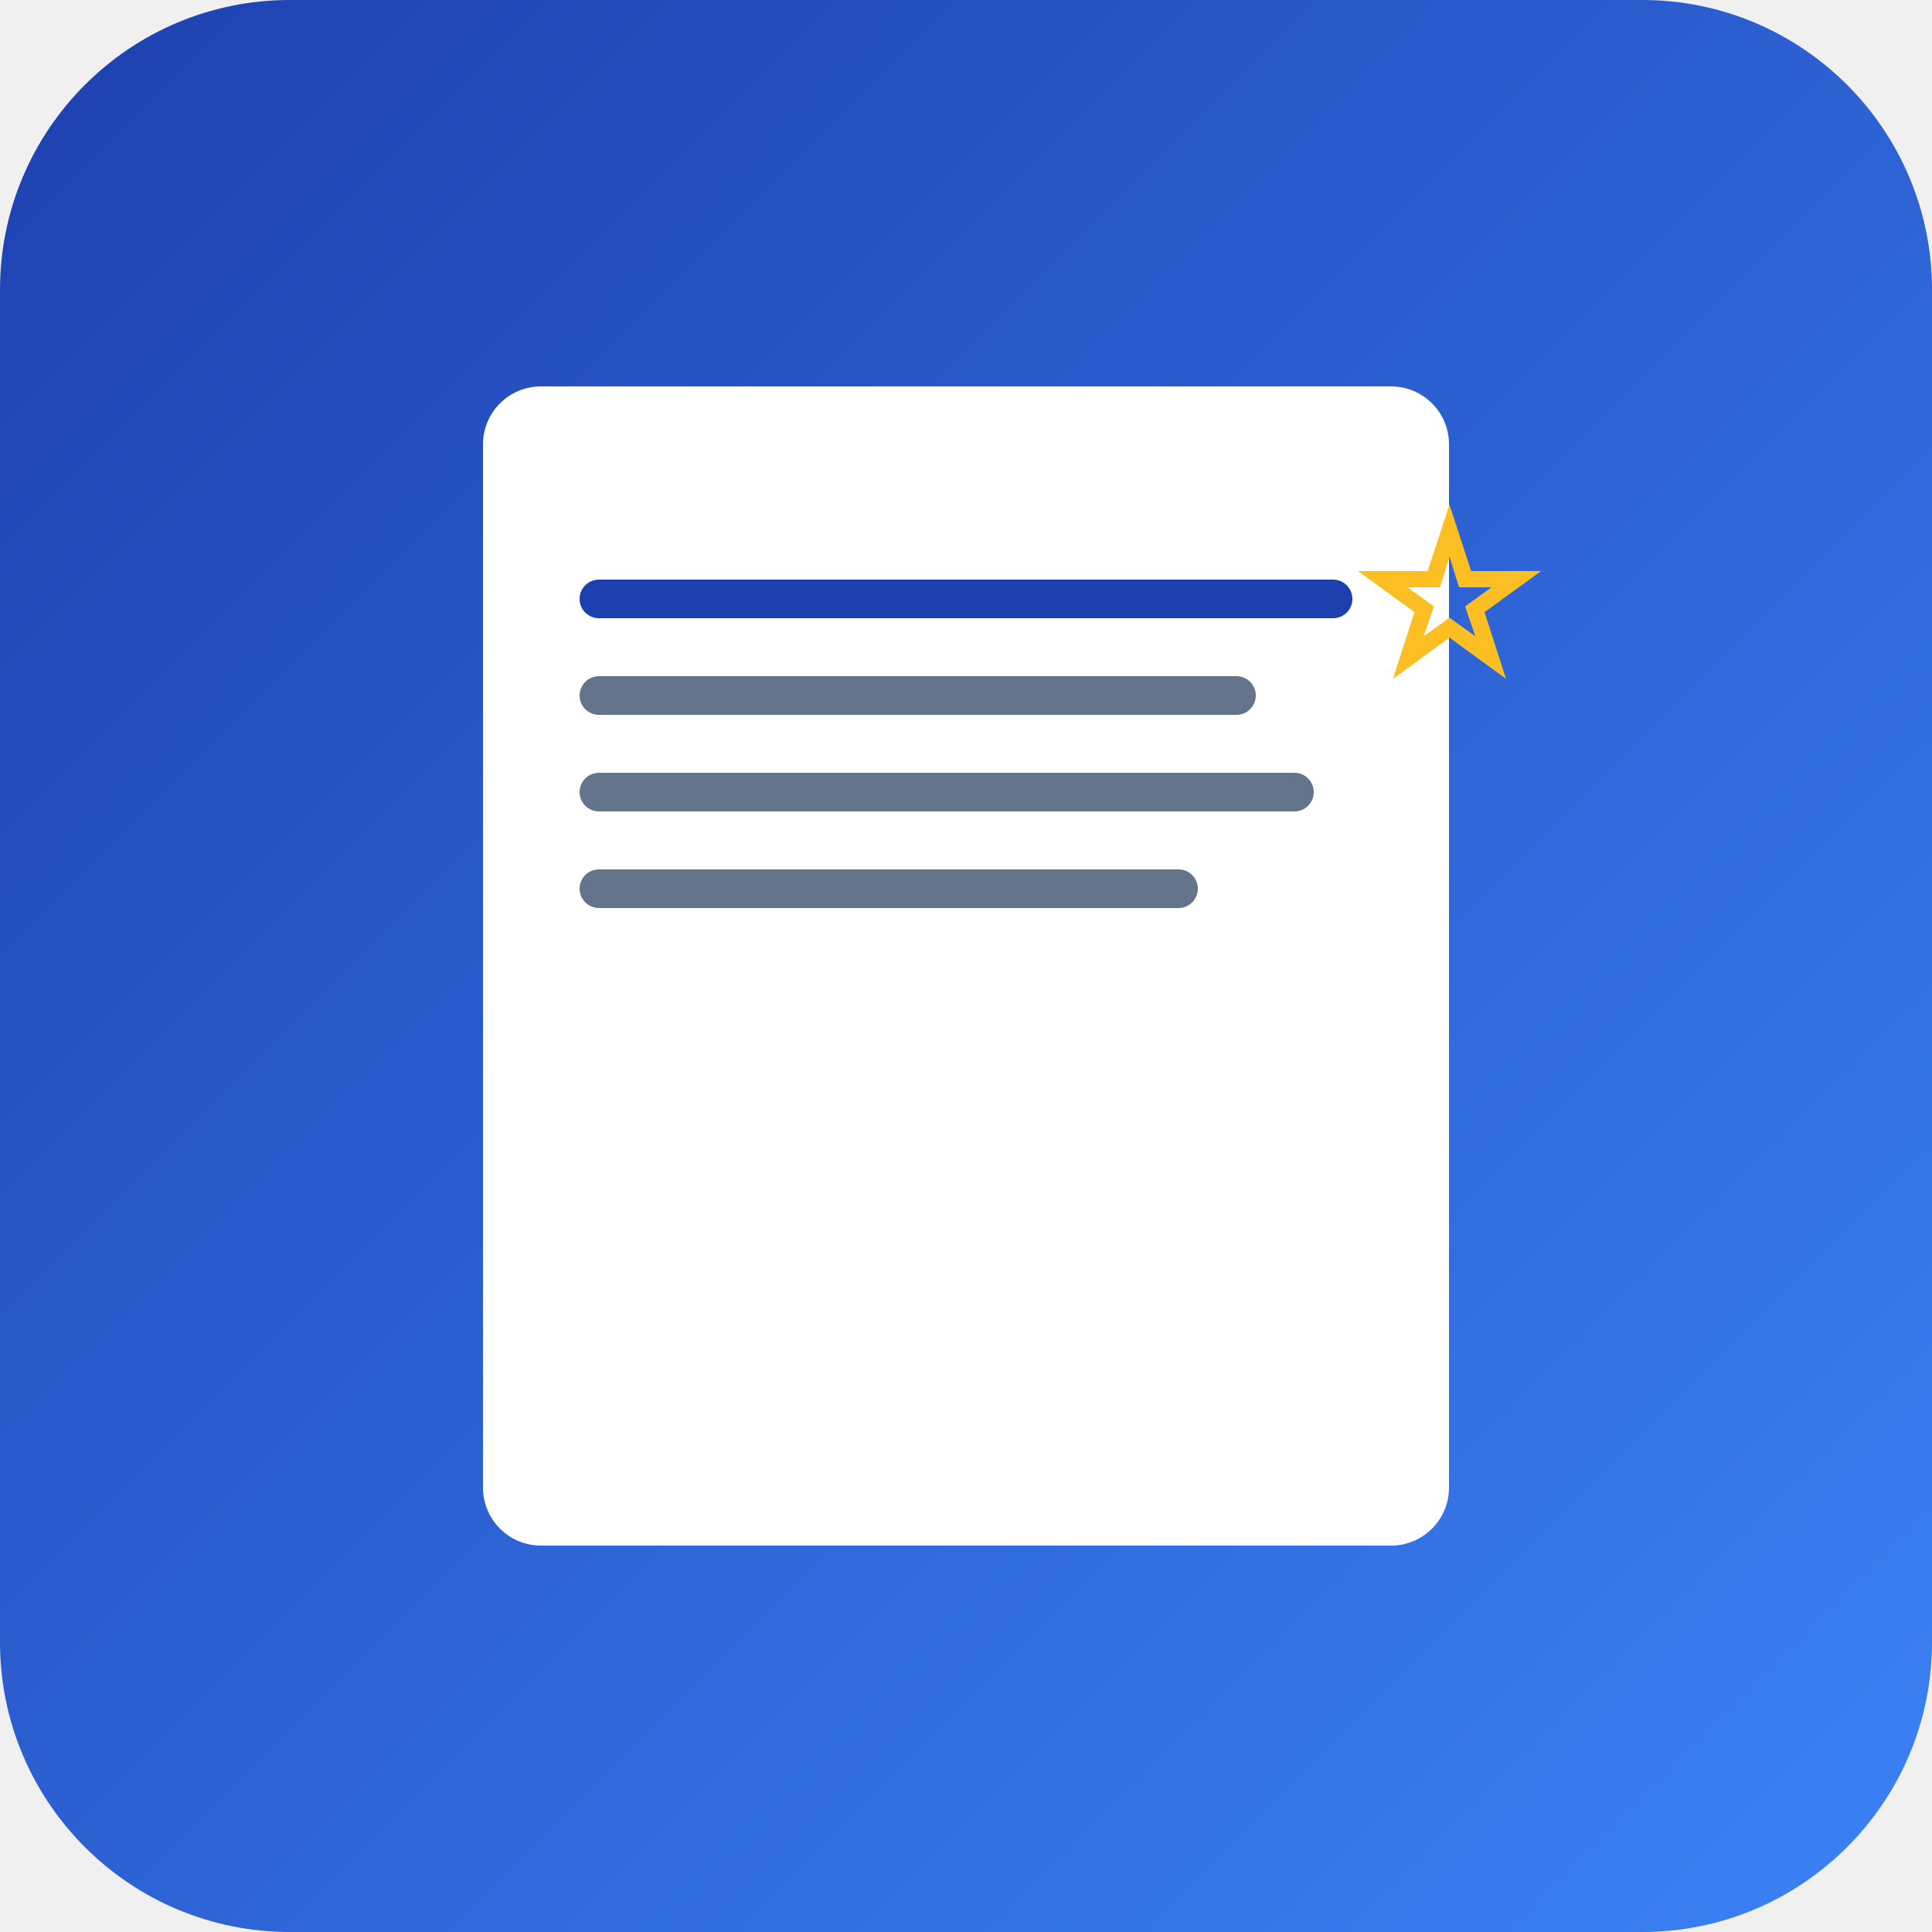
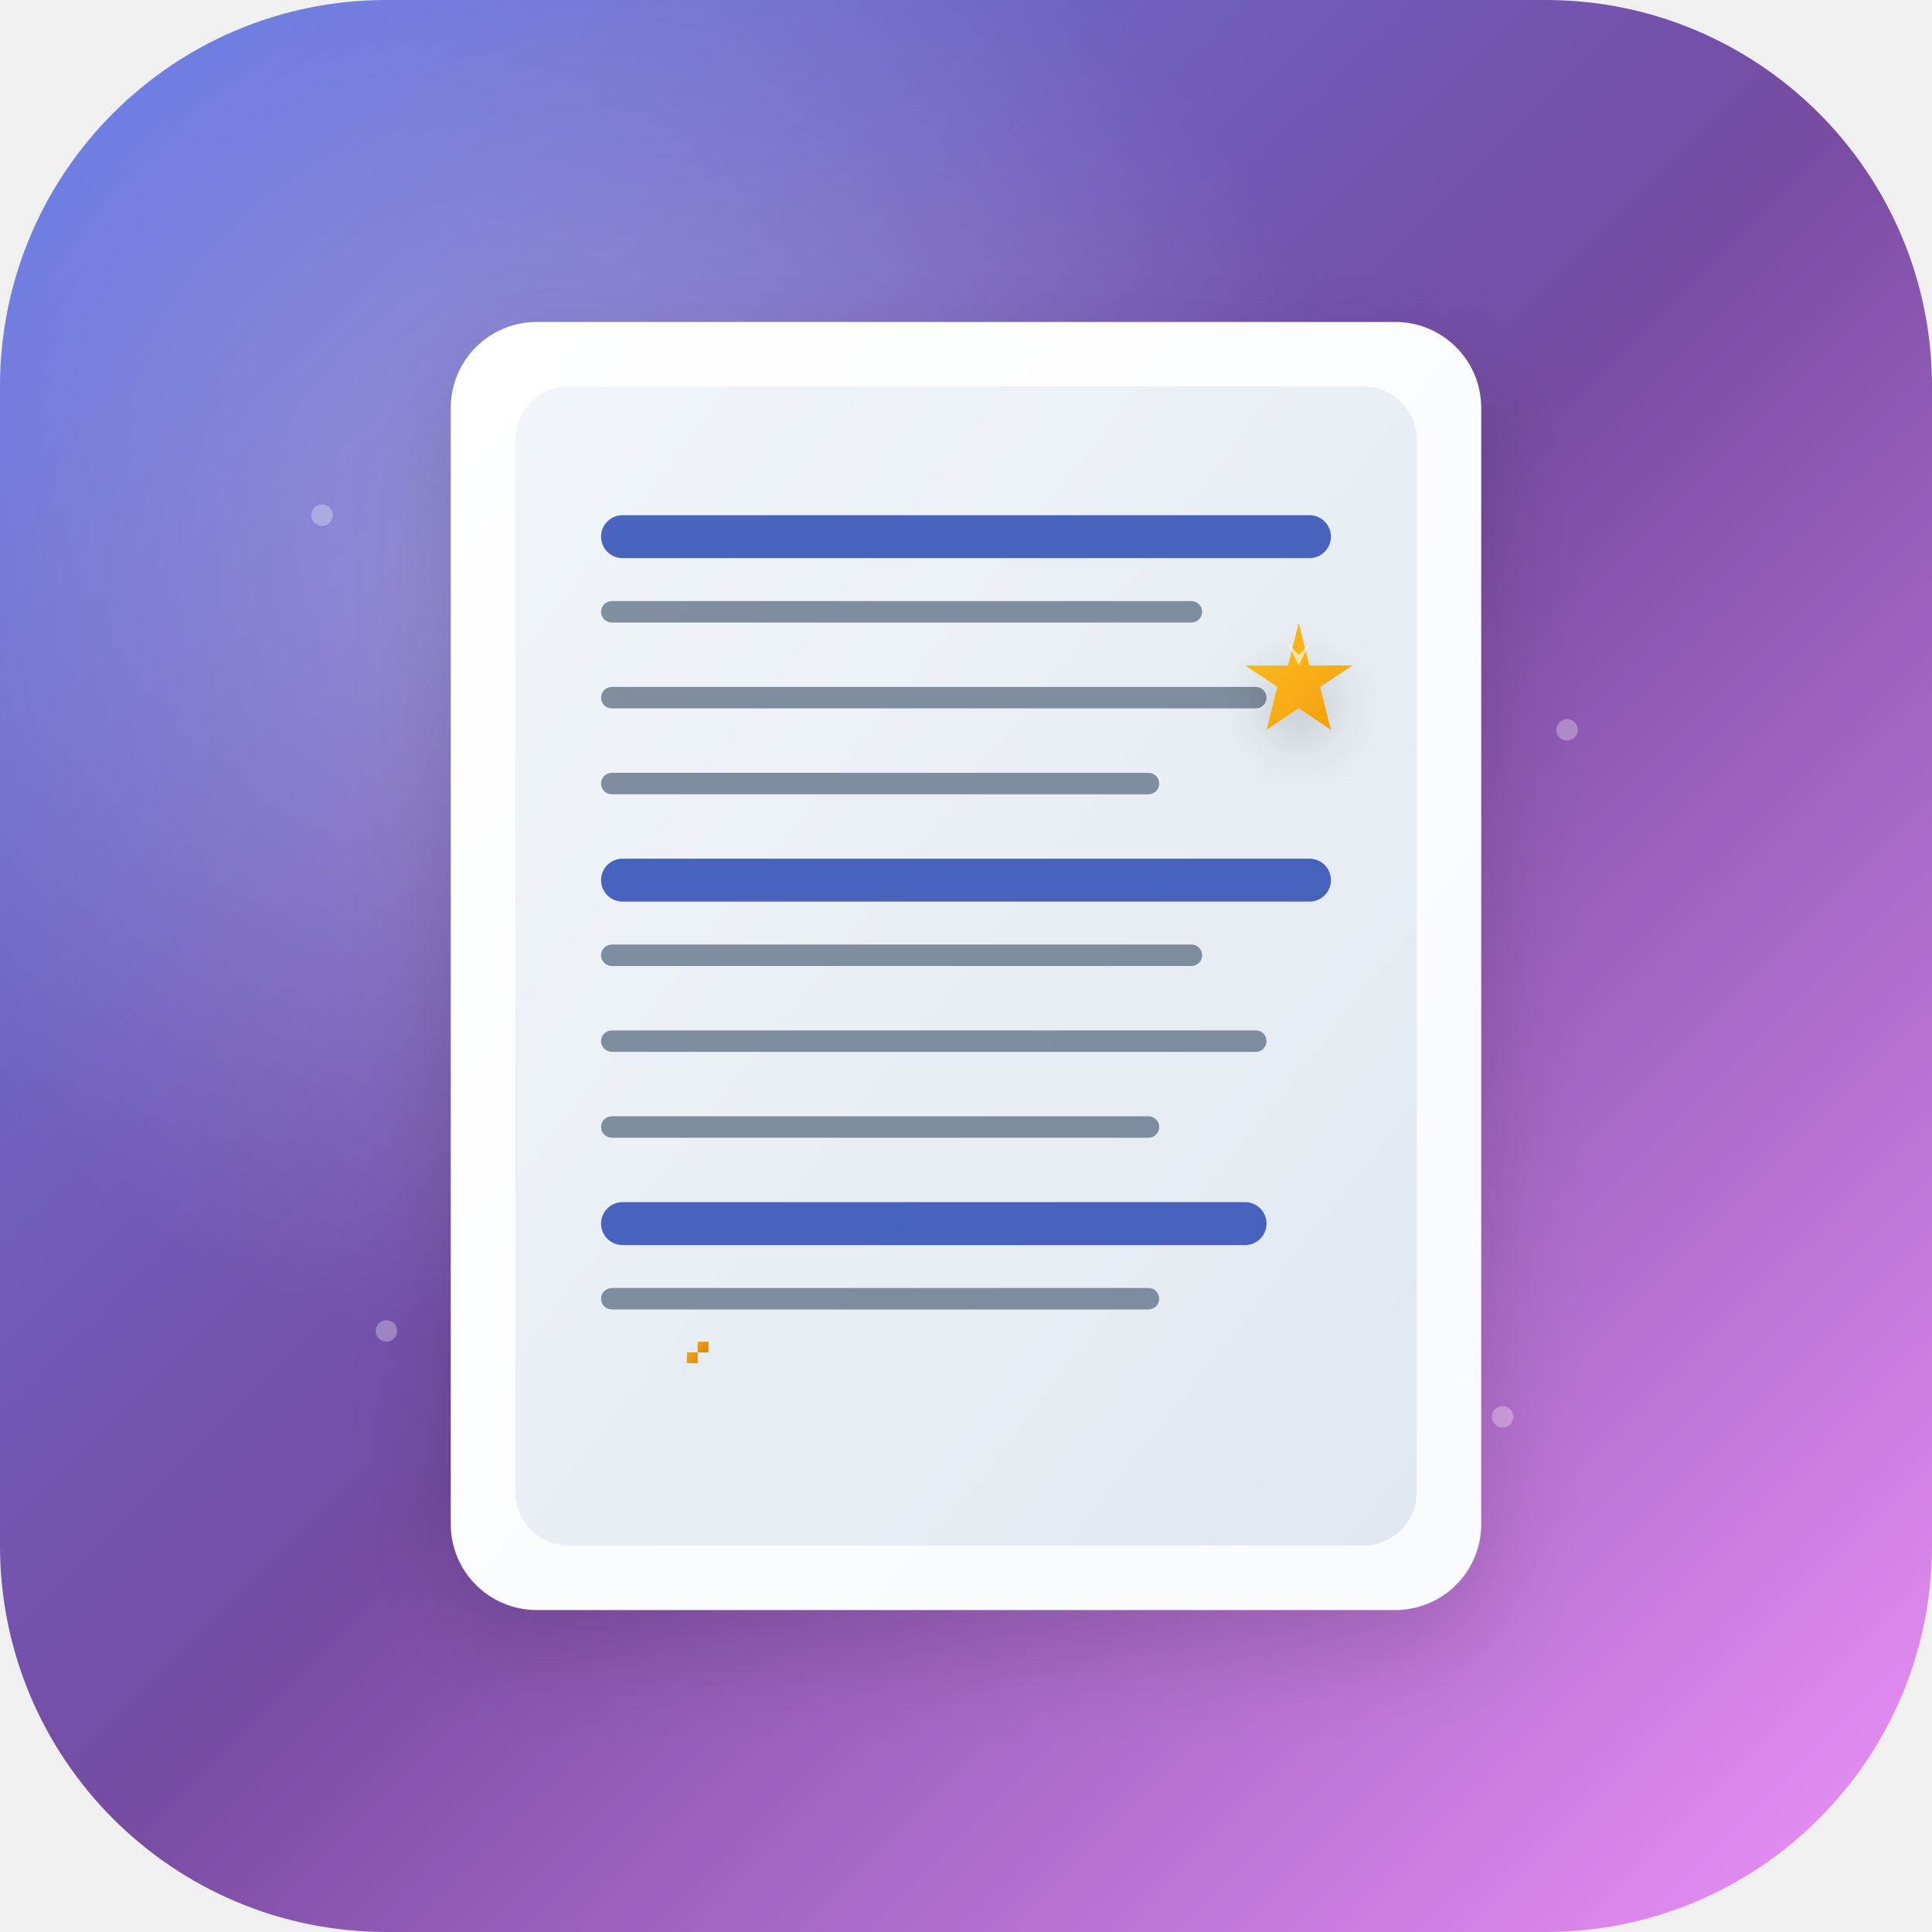
<svg xmlns="http://www.w3.org/2000/svg" width="180" height="180" viewBox="0 0 180 180">
  <defs>
-     <linearGradient id="bg" x1="0%" y1="0%" x2="100%" y2="100%">
-       <stop offset="0%" style="stop-color:#1e40af;stop-opacity:1" />
-       <stop offset="100%" style="stop-color:#3b82f6;stop-opacity:1" />
+     <linearGradient id="bgGradient" x1="0%" y1="0%" x2="100%" y2="100%">
+       <stop offset="0%" style="stop-color:#667eea;stop-opacity:1" />
+       <stop offset="50%" style="stop-color:#764ba2;stop-opacity:1" />
+       <stop offset="100%" style="stop-color:#f093fb;stop-opacity:1" />
    </linearGradient>
+     <linearGradient id="bookGradient" x1="0%" y1="0%" x2="100%" y2="100%">
+       <stop offset="0%" style="stop-color:#ffffff;stop-opacity:1" />
+       <stop offset="100%" style="stop-color:#f8fafc;stop-opacity:1" />
+     </linearGradient>
+     <linearGradient id="pageGradient" x1="0%" y1="0%" x2="100%" y2="100%">
+       <stop offset="0%" style="stop-color:#f1f5f9;stop-opacity:1" />
+       <stop offset="100%" style="stop-color:#e2e8f0;stop-opacity:1" />
+     </linearGradient>
+     <linearGradient id="starGradient" x1="0%" y1="0%" x2="100%" y2="100%">
+       <stop offset="0%" style="stop-color:#fbbf24;stop-opacity:1" />
+       <stop offset="100%" style="stop-color:#f59e0b;stop-opacity:1" />
+     </linearGradient>
+     <linearGradient id="trophyGradient" x1="0%" y1="0%" x2="100%" y2="100%">
+       <stop offset="0%" style="stop-color:#fbbf24;stop-opacity:1" />
+       <stop offset="100%" style="stop-color:#d97706;stop-opacity:1" />
+     </linearGradient>
+     <filter id="bookShadow" x="-50%" y="-50%" width="200%" height="200%">
+       <feGaussianBlur in="SourceGraphic" stdDeviation="4.5" />
+       <feOffset dx="0" dy="3" result="offset" />
+       <feFlood flood-color="#000000" flood-opacity="0.15" />
+       <feComposite in2="offset" operator="in" />
+       <feMerge>
+         <feMergeNode />
+         <feMergeNode in="SourceGraphic" />
+       </feMerge>
+     </filter>
+     <filter id="elementShadow" x="-50%" y="-50%" width="200%" height="200%">
+       <feGaussianBlur in="SourceGraphic" stdDeviation="2.5" />
+       <feOffset dx="0" dy="2" result="offset" />
+       <feFlood flood-color="#000000" flood-opacity="0.2" />
+       <feComposite in2="offset" operator="in" />
+       <feMerge>
+         <feMergeNode />
+         <feMergeNode in="SourceGraphic" />
+       </feMerge>
+     </filter>
+     <radialGradient id="highlight" cx="30%" cy="30%" r="40%">
+       <stop offset="0%" style="stop-color:#ffffff;stop-opacity:0.3" />
+       <stop offset="100%" style="stop-color:#ffffff;stop-opacity:0" />
+     </radialGradient>
  </defs>
-   <rect width="180" height="180" rx="27" fill="url(#bg)" />
-   <rect x="45" y="36" width="90" height="108" rx="5.4" fill="#ffffff" />
-   <rect x="54" y="54" width="72" height="3.6" rx="1.8" fill="#1e40af" />
-   <rect x="54" y="63" width="63" height="3.6" rx="1.8" fill="#64748b" />
-   <rect x="54" y="72" width="68.4" height="3.6" rx="1.8" fill="#64748b" />
-   <rect x="54" y="81" width="57.6" height="3.6" rx="1.8" fill="#64748b" />
-   <text x="126" y="63" font-size="27" fill="#fbbf24">⭐</text>
+   <rect width="180" height="180" rx="36" fill="url(#bgGradient)" />
+   <rect width="180" height="180" rx="36" fill="url(#highlight)" />
+   <g filter="url(#bookShadow)">
+     <rect x="42" y="30" width="96" height="120" rx="8" fill="url(#bookGradient)" />
+   </g>
+   <rect x="48" y="36" width="84" height="108" rx="5" fill="url(#pageGradient)" />
+   <g fill="#1e293b" opacity="0.8">
+     <rect x="56" y="48" width="68" height="4" rx="2" fill="#1e40af" />
+     <rect x="56" y="56" width="56" height="2" rx="1" fill="#64748b" />
+     <rect x="56" y="64" width="62" height="2" rx="1" fill="#64748b" />
+     <rect x="56" y="72" width="52" height="2" rx="1" fill="#64748b" />
+     <rect x="56" y="80" width="68" height="4" rx="2" fill="#1e40af" />
+     <rect x="56" y="88" width="56" height="2" rx="1" fill="#64748b" />
+     <rect x="56" y="96" width="62" height="2" rx="1" fill="#64748b" />
+     <rect x="56" y="104" width="52" height="2" rx="1" fill="#64748b" />
+     <rect x="56" y="112" width="62" height="4" rx="2" fill="#1e40af" />
+     <rect x="56" y="120" width="52" height="2" rx="1" fill="#64748b" />
+   </g>
+   <g transform="translate(110, 58)" filter="url(#elementShadow)">
+     <path d="M11 0L12 4L16 4L13 6L14 10L11 8L8 10L9 6L6 4L10 4Z" fill="url(#starGradient)" />
+     <path d="M10 2L11 4L12 2L11 3Z" fill="#ffffff" opacity="0.6" />
+   </g>
+   <g transform="translate(56, 124)" filter="url(#elementShadow)">
+     <path d="M9 0L9 1L10 1L10 2L9 2L9 3L8 3L8 2L9 2L9 1Z" fill="url(#trophyGradient)" />
+     <path d="M8 1L9 1L10 1L9 1Z" fill="#ffffff" opacity="0.6" />
+   </g>
+   <g opacity="0.3">
+     <circle cx="30" cy="48" r="1" fill="#ffffff" />
+     <circle cx="146" cy="68" r="1" fill="#ffffff" />
+     <circle cx="36" cy="124" r="1" fill="#ffffff" />
+     <circle cx="140" cy="132" r="1" fill="#ffffff" />
+   </g>
</svg>
